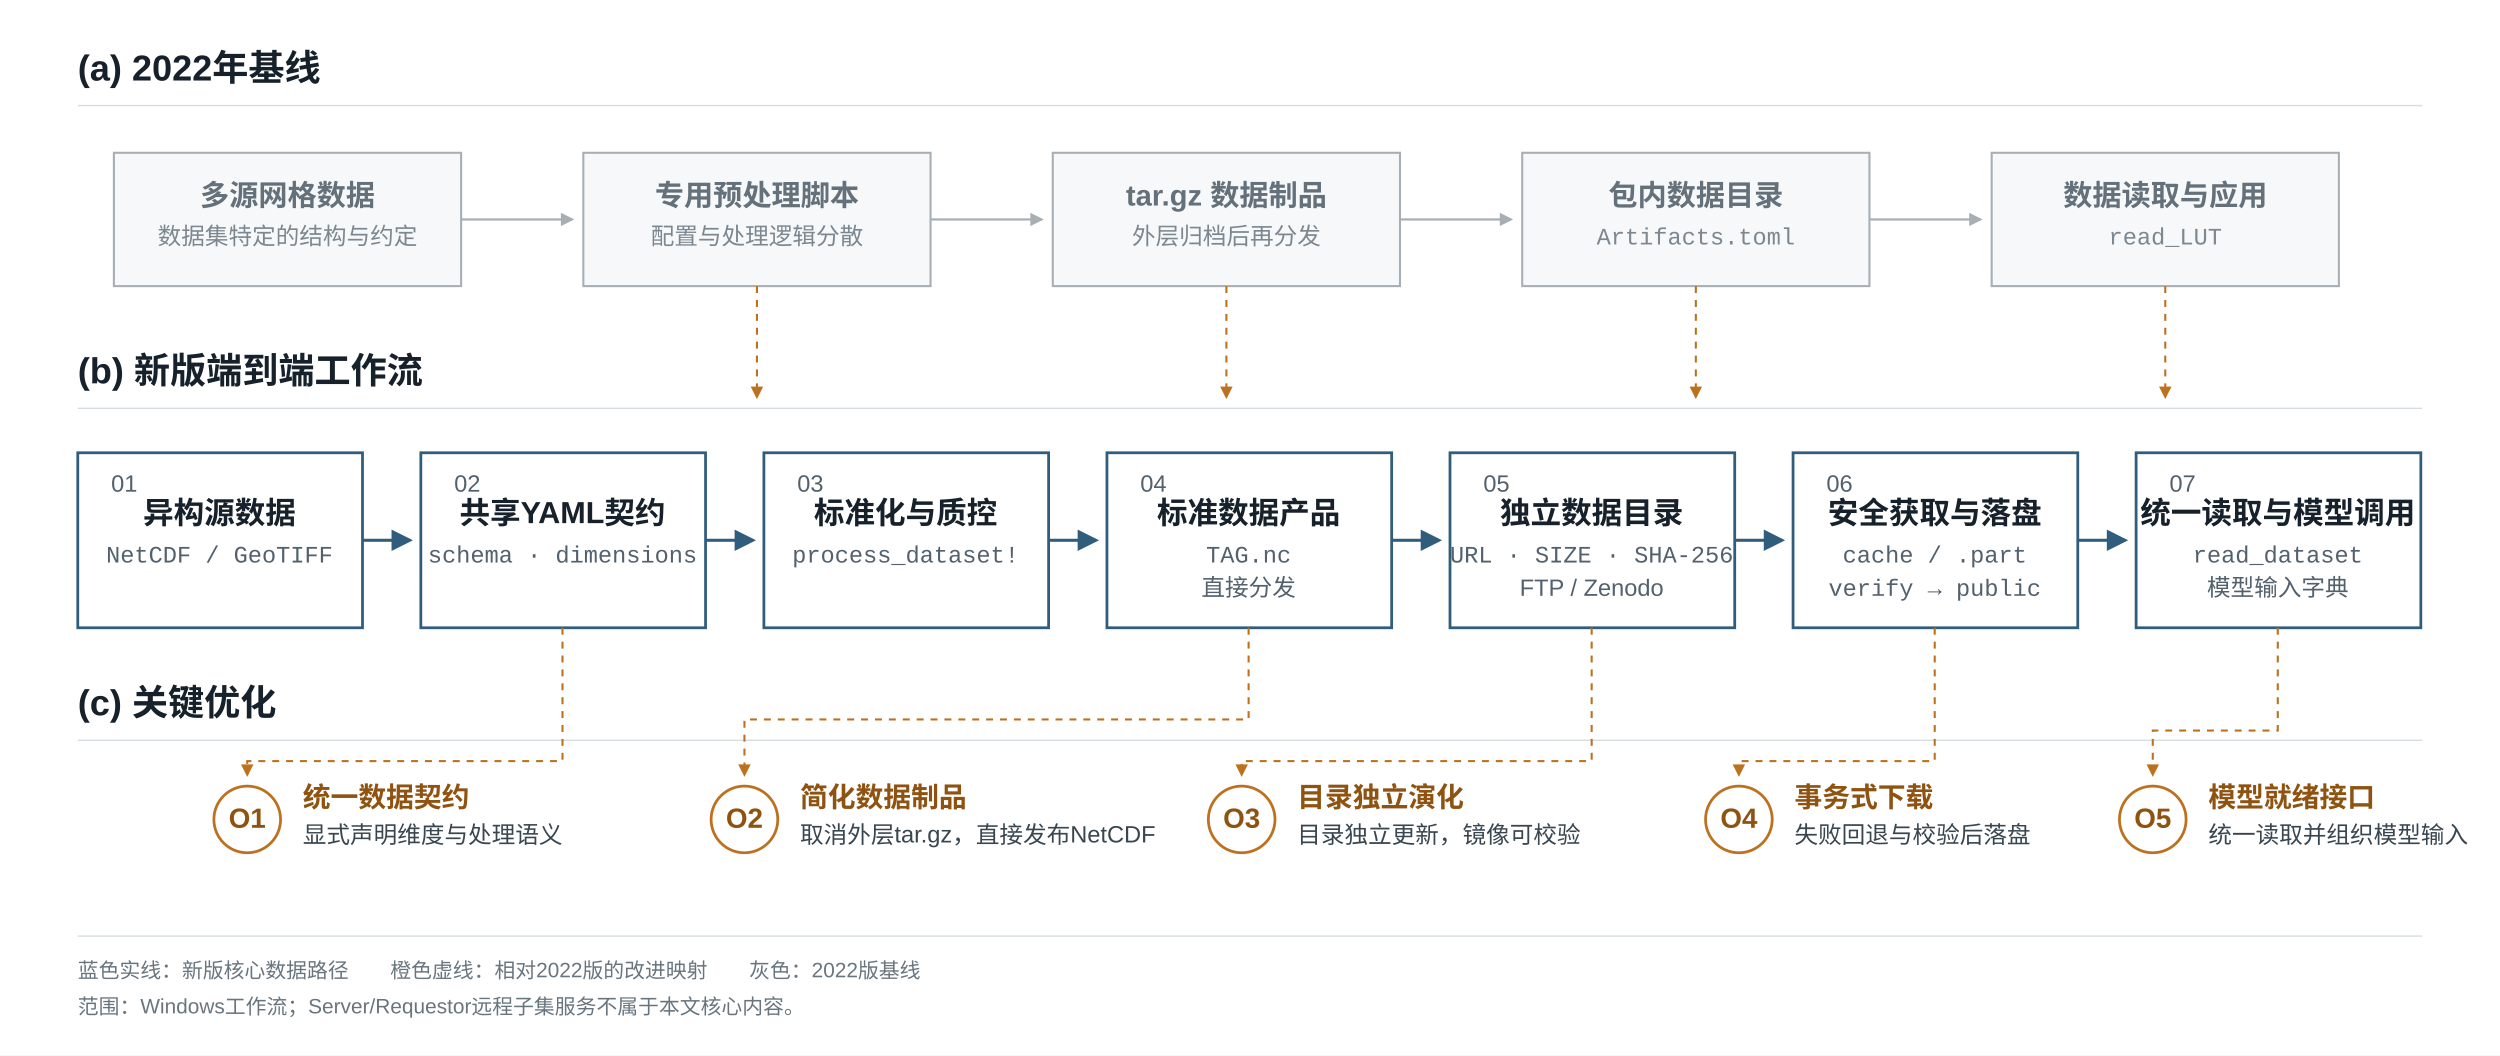
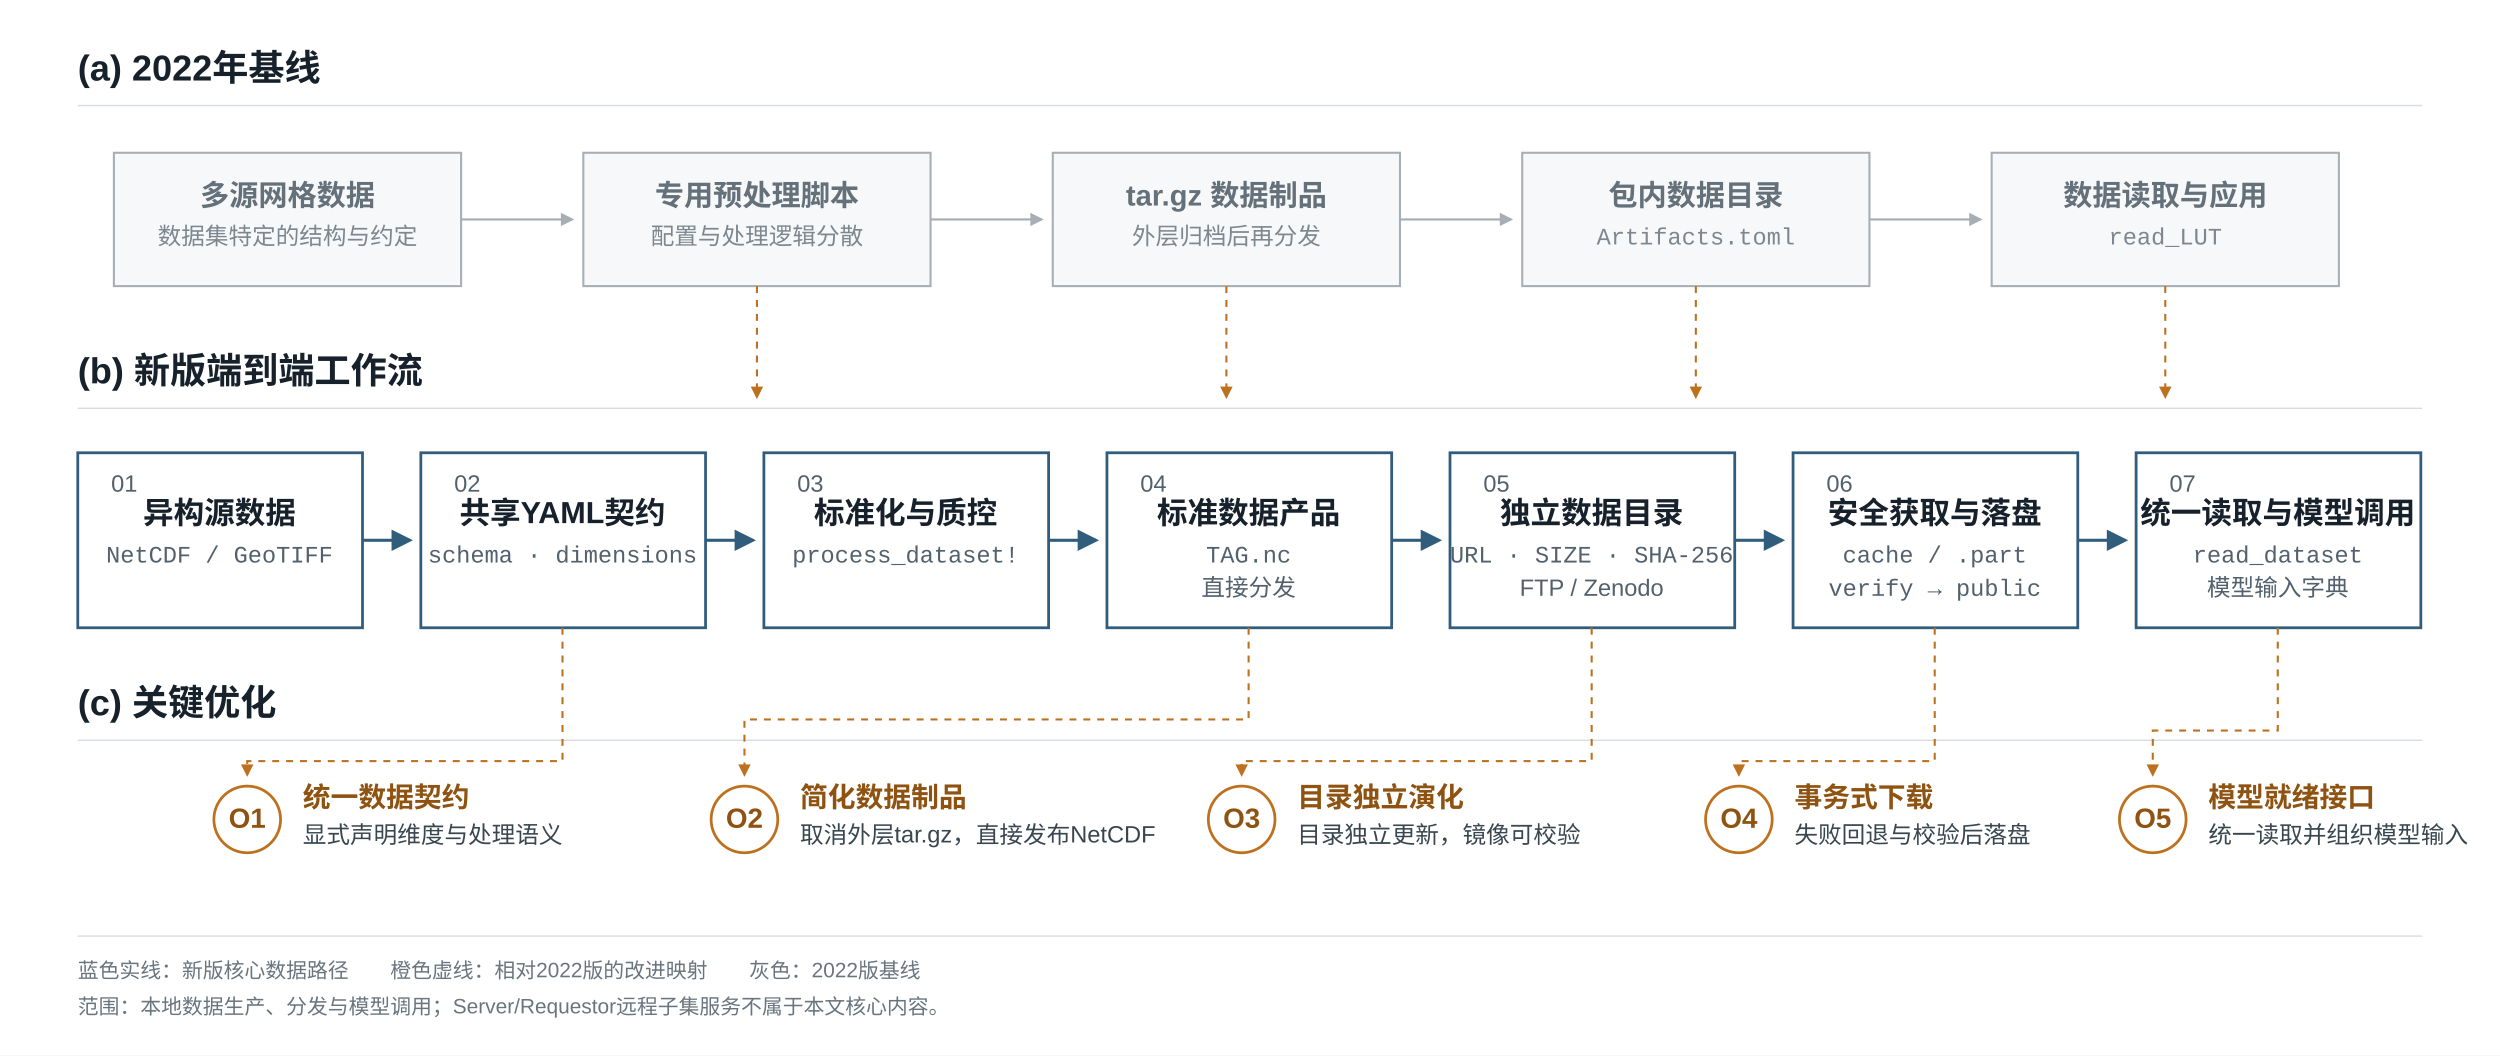
<svg xmlns="http://www.w3.org/2000/svg" width="1800" height="760" viewBox="0 0 1800 760">
  <defs>
    <style>
      .sans{font-family:Arial,"Microsoft YaHei","Noto Sans CJK SC",sans-serif}
      .mono{font-family:Consolas,"Courier New",monospace}
      .panel{font-size:26px;font-weight:700;fill:#17212b}
      .node-title{font-size:22px;font-weight:700;fill:#17212b}
      .node-sub{font-size:17px;fill:#52616d}
      .base-title{font-size:21px;font-weight:700;fill:#65717a}
      .base-sub{font-size:17px;fill:#7c8790}
      .opt-title{font-size:20px;font-weight:700;fill:#8f5311}
      .opt-sub{font-size:17px;fill:#384650}
      .note{font-size:15px;fill:#68757e}
      .box{fill:#fff;stroke:#315d7d;stroke-width:2}
      .basebox{fill:#f7f8f9;stroke:#a7afb5;stroke-width:1.5}
      .flow{fill:none;stroke:#315d7d;stroke-width:2.2;marker-end:url(#arrow)}
      .baseflow{fill:none;stroke:#a7afb5;stroke-width:1.6;marker-end:url(#arrow-gray)}
      .change{fill:none;stroke:#bd711e;stroke-width:1.5;stroke-dasharray:5 5;marker-end:url(#arrow-orange)}
      .guide{stroke:#d6dce0;stroke-width:1}
    </style>
    <marker id="arrow" viewBox="0 0 10 10" refX="8.5" refY="5" markerWidth="7" markerHeight="7" orient="auto">
      <path d="M0 0L10 5L0 10Z" fill="#315d7d" />
    </marker>
    <marker id="arrow-gray" viewBox="0 0 10 10" refX="8.5" refY="5" markerWidth="6" markerHeight="6" orient="auto">
      <path d="M0 0L10 5L0 10Z" fill="#a7afb5" />
    </marker>
    <marker id="arrow-orange" viewBox="0 0 10 10" refX="8.5" refY="5" markerWidth="6" markerHeight="6" orient="auto">
      <path d="M0 0L10 5L0 10Z" fill="#bd711e" />
    </marker>
  </defs>
  <rect width="1800" height="760" fill="#fff" />
  <text x="56" y="58" class="sans panel">(a) 2022年基线</text>
  <line x1="56" y1="76" x2="1744" y2="76" class="guide" />
  <g class="sans">
    <rect x="82" y="110" width="250" height="96" class="basebox" />
    <text x="207" y="148" text-anchor="middle" class="base-title">多源网格数据</text>
    <text x="207" y="176" text-anchor="middle" class="base-sub">数据集特定的结构与约定</text>
    <rect x="420" y="110" width="250" height="96" class="basebox" />
    <text x="545" y="148" text-anchor="middle" class="base-title">专用预处理脚本</text>
    <text x="545" y="176" text-anchor="middle" class="base-sub">配置与处理逻辑分散</text>
    <rect x="758" y="110" width="250" height="96" class="basebox" />
    <text x="883" y="148" text-anchor="middle" class="base-title">tar.gz 数据制品</text>
    <text x="883" y="176" text-anchor="middle" class="base-sub">外层归档后再分发</text>
    <rect x="1096" y="110" width="250" height="96" class="basebox" />
    <text x="1221" y="148" text-anchor="middle" class="base-title">包内数据目录</text>
    <text x="1221" y="176" text-anchor="middle" class="base-sub mono">Artifacts.toml</text>
    <rect x="1434" y="110" width="250" height="96" class="basebox" />
    <text x="1559" y="148" text-anchor="middle" class="base-title">数据读取与应用</text>
    <text x="1559" y="176" text-anchor="middle" class="base-sub mono">read_LUT</text>
  </g>
  <path d="M332 158H412" class="baseflow" />
  <path d="M670 158H750" class="baseflow" />
  <path d="M1008 158H1088" class="baseflow" />
  <path d="M1346 158H1426" class="baseflow" />
  <path d="M545 206V286" class="change" />
  <path d="M883 206V286" class="change" />
  <path d="M1221 206V286" class="change" />
  <path d="M1559 206V286" class="change" />
  <text x="56" y="276" class="sans panel">(b) 新版端到端工作流</text>
  <line x1="56" y1="294" x2="1744" y2="294" class="guide" />
  <g class="sans">
    <rect x="56" y="326" width="205" height="126" class="box" />
    <text x="80" y="354" class="node-sub">01</text>
    <text x="158" y="377" text-anchor="middle" class="node-title">异构源数据</text>
    <text x="158" y="405" text-anchor="middle" class="node-sub mono">NetCDF / GeoTIFF</text>
    <rect x="303" y="326" width="205" height="126" class="box" />
    <text x="327" y="354" class="node-sub">02</text>
    <text x="405" y="377" text-anchor="middle" class="node-title">共享YAML契约</text>
    <text x="405" y="405" text-anchor="middle" class="node-sub mono">schema · dimensions</text>
    <rect x="550" y="326" width="205" height="126" class="box" />
    <text x="574" y="354" class="node-sub">03</text>
    <text x="652" y="377" text-anchor="middle" class="node-title">标准化与质控</text>
    <text x="652" y="405" text-anchor="middle" class="node-sub mono">process_dataset!</text>
    <rect x="797" y="326" width="205" height="126" class="box" />
    <text x="821" y="354" class="node-sub">04</text>
    <text x="899" y="377" text-anchor="middle" class="node-title">标准数据产品</text>
    <text x="899" y="405" text-anchor="middle" class="node-sub mono">TAG.nc</text>
    <text x="899" y="429" text-anchor="middle" class="node-sub">直接分发</text>
    <rect x="1044" y="326" width="205" height="126" class="box" />
    <text x="1068" y="354" class="node-sub">05</text>
    <text x="1146" y="377" text-anchor="middle" class="node-title">独立数据目录</text>
    <text x="1146" y="405" text-anchor="middle" class="node-sub mono">URL · SIZE · SHA-256</text>
    <text x="1146" y="429" text-anchor="middle" class="node-sub">FTP / Zenodo</text>
    <rect x="1291" y="326" width="205" height="126" class="box" />
    <text x="1315" y="354" class="node-sub">06</text>
    <text x="1393" y="377" text-anchor="middle" class="node-title">安全获取与落盘</text>
    <text x="1393" y="405" text-anchor="middle" class="node-sub mono">cache / .part</text>
    <text x="1393" y="429" text-anchor="middle" class="node-sub mono">verify → public</text>
    <rect x="1538" y="326" width="205" height="126" class="box" />
    <text x="1562" y="354" class="node-sub">07</text>
    <text x="1640" y="377" text-anchor="middle" class="node-title">统一读取与模型调用</text>
    <text x="1640" y="405" text-anchor="middle" class="node-sub mono">read_dataset</text>
    <text x="1640" y="429" text-anchor="middle" class="node-sub">模型输入字典</text>
  </g>
  <path d="M261 389H295" class="flow" />
  <path d="M508 389H542" class="flow" />
  <path d="M755 389H789" class="flow" />
  <path d="M1002 389H1036" class="flow" />
  <path d="M1249 389H1283" class="flow" />
  <path d="M1496 389H1530" class="flow" />
  <text x="56" y="515" class="sans panel">(c) 关键优化</text>
  <line x1="56" y1="533" x2="1744" y2="533" class="guide" />
  <g class="sans">
    <circle cx="178" cy="590" r="24" fill="#fff" stroke="#bd711e" stroke-width="2" />
    <text x="178" y="596" text-anchor="middle" class="opt-title">O1</text>
    <text x="218" y="581" class="opt-title">统一数据契约</text>
    <text x="218" y="607" class="opt-sub">显式声明维度与处理语义</text>
    <circle cx="536" cy="590" r="24" fill="#fff" stroke="#bd711e" stroke-width="2" />
    <text x="536" y="596" text-anchor="middle" class="opt-title">O2</text>
    <text x="576" y="581" class="opt-title">简化数据制品</text>
    <text x="576" y="607" class="opt-sub">取消外层tar.gz，直接发布NetCDF</text>
    <circle cx="894" cy="590" r="24" fill="#fff" stroke="#bd711e" stroke-width="2" />
    <text x="894" y="596" text-anchor="middle" class="opt-title">O3</text>
    <text x="934" y="581" class="opt-title">目录独立演化</text>
    <text x="934" y="607" class="opt-sub">目录独立更新，镜像可校验</text>
    <circle cx="1252" cy="590" r="24" fill="#fff" stroke="#bd711e" stroke-width="2" />
    <text x="1252" y="596" text-anchor="middle" class="opt-title">O4</text>
    <text x="1292" y="581" class="opt-title">事务式下载</text>
    <text x="1292" y="607" class="opt-sub">失败回退与校验后落盘</text>
    <circle cx="1550" cy="590" r="24" fill="#fff" stroke="#bd711e" stroke-width="2" />
    <text x="1550" y="596" text-anchor="middle" class="opt-title">O5</text>
    <text x="1590" y="581" class="opt-title">模型就绪接口</text>
    <text x="1590" y="607" class="opt-sub">统一读取并组织模型输入</text>
  </g>
  <path d="M405 452V548H178V558" class="change" />
  <path d="M899 452V518H536V558" class="change" />
  <path d="M1146 452V548H894V558" class="change" />
  <path d="M1393 452V548H1252V558" class="change" />
  <path d="M1640 452V526H1550V558" class="change" />
  <line x1="56" y1="674" x2="1744" y2="674" class="guide" />
  <text x="56" y="704" class="sans note">蓝色实线：新版核心数据路径　　橙色虚线：相对2022版的改进映射　　灰色：2022版基线</text>
-   <text x="56" y="730" class="sans note">范围：Windows工作流；Server/Requestor远程子集服务不属于本文核心内容。</text>
+   <text x="56" y="730" class="sans note">范围：本地数据生产、分发与模型调用；Server/Requestor远程子集服务不属于本文核心内容。</text>
</svg>
